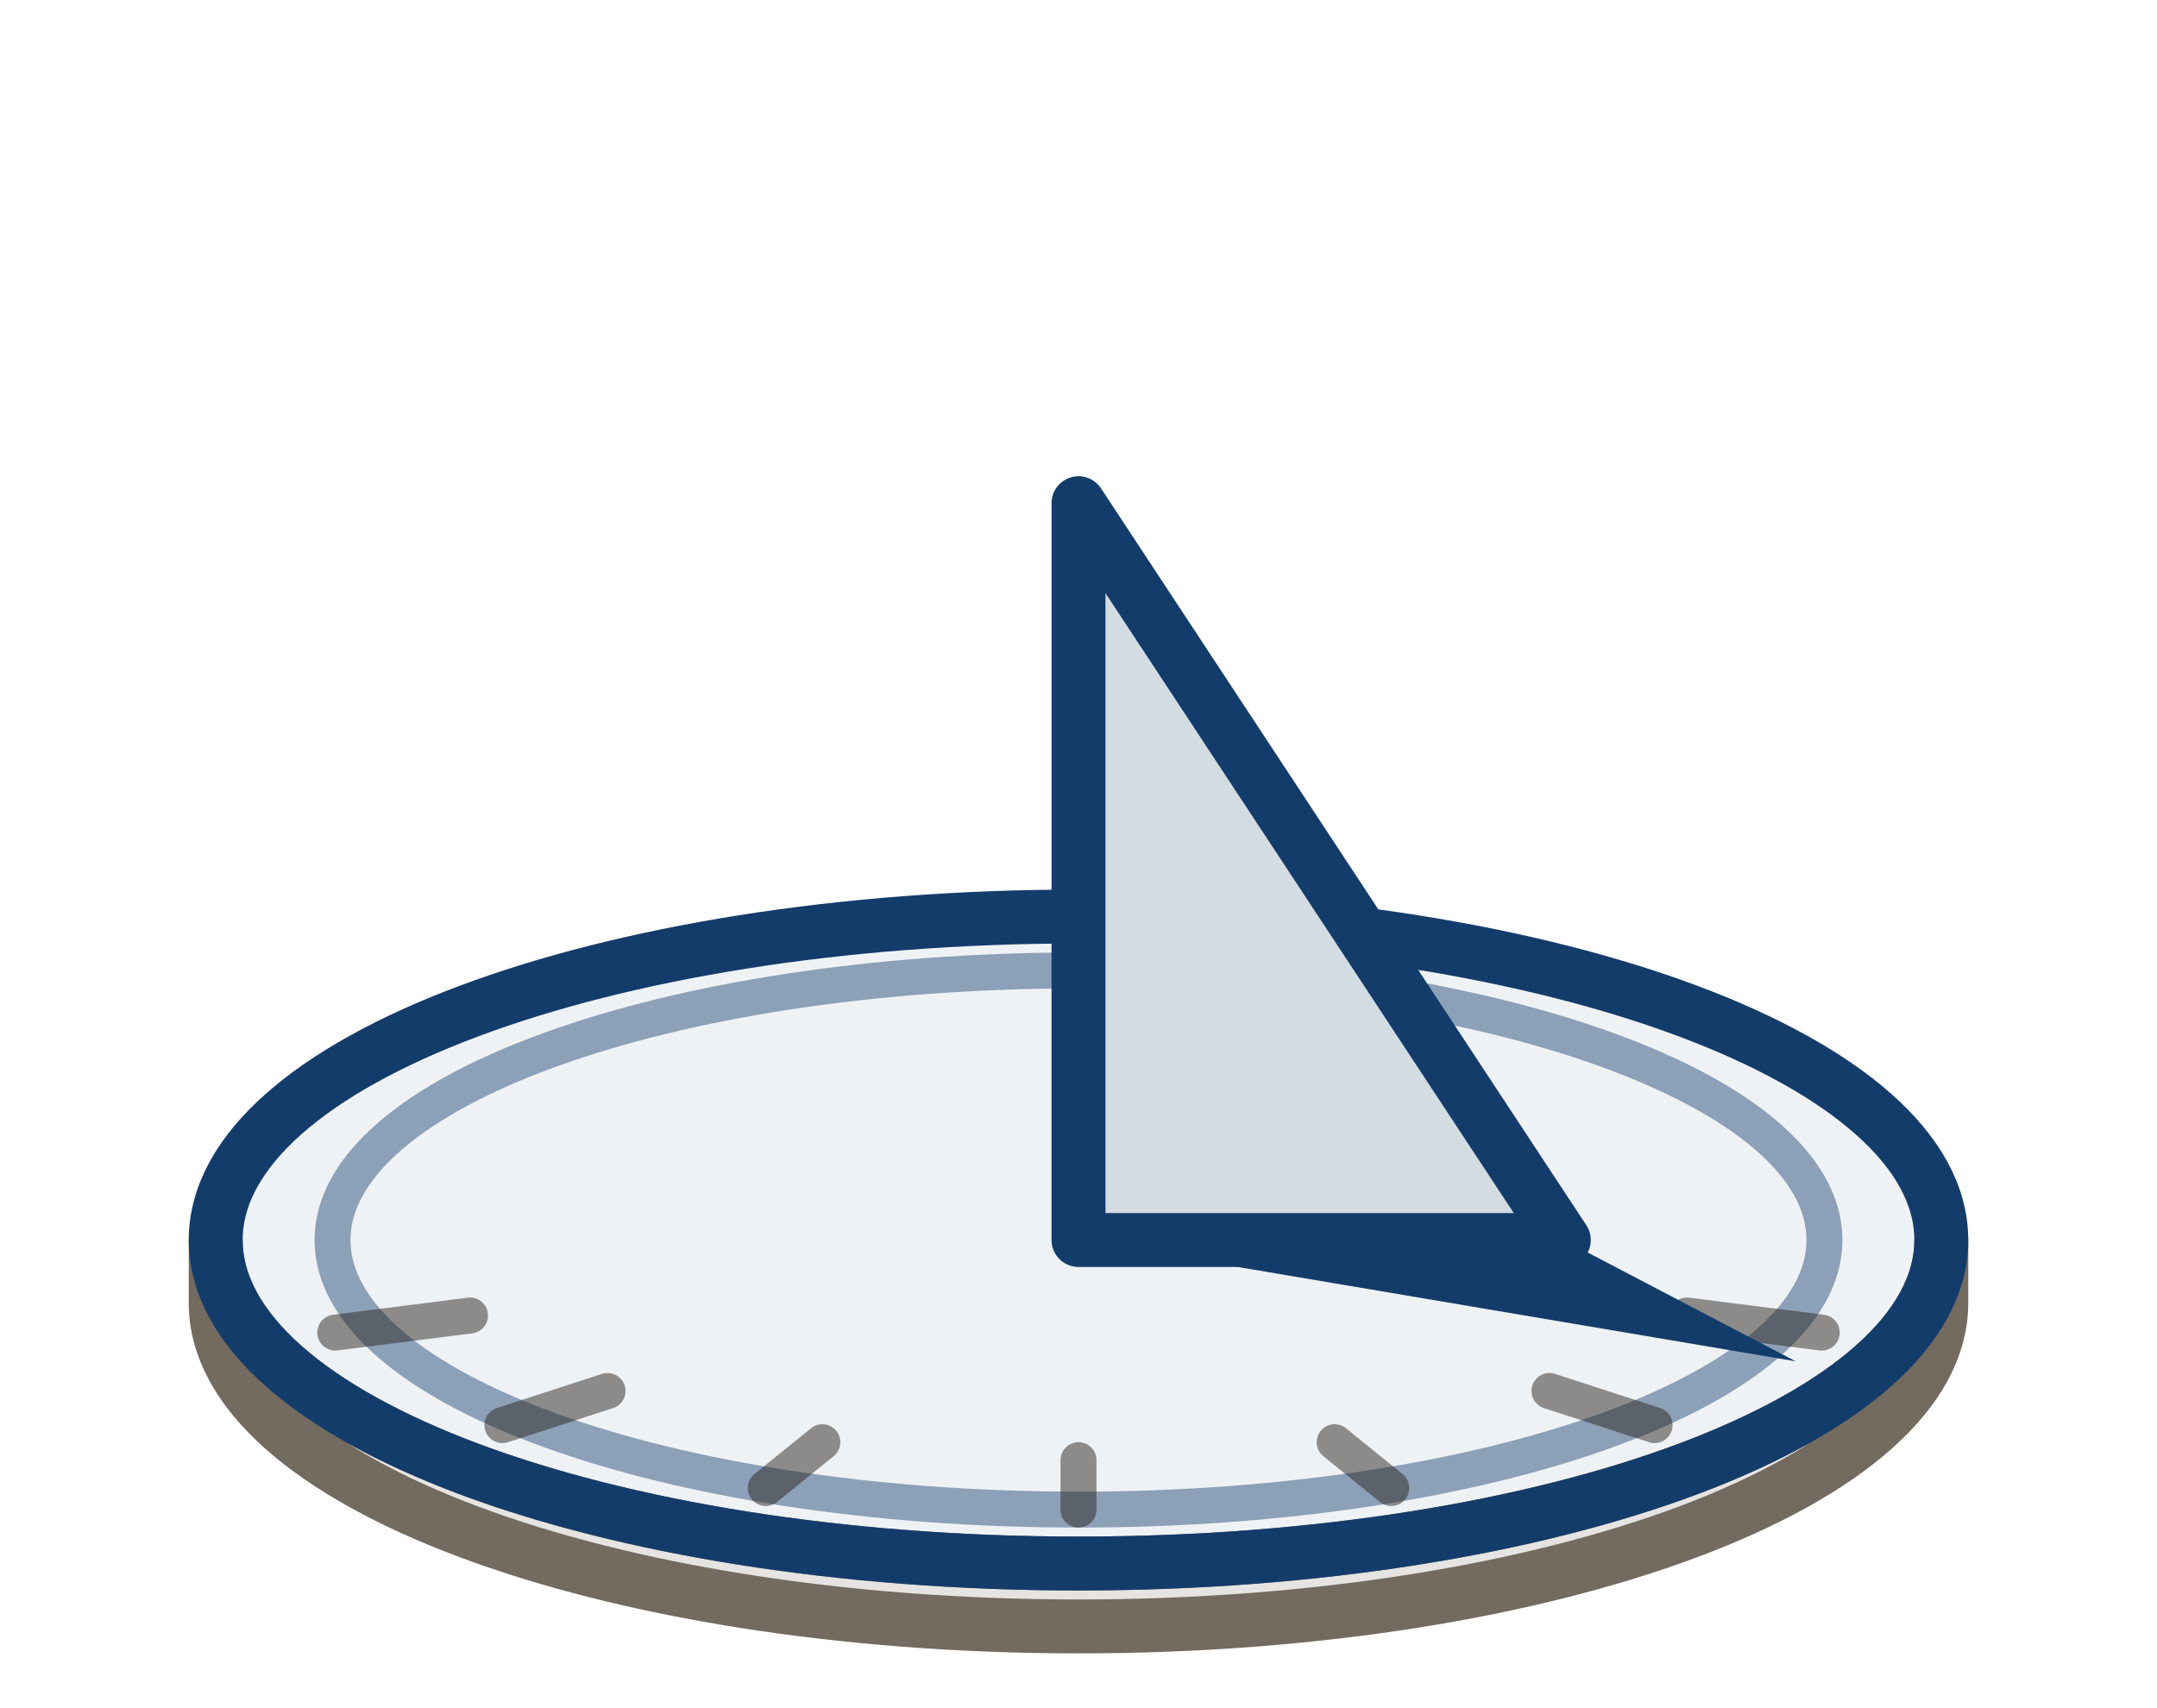
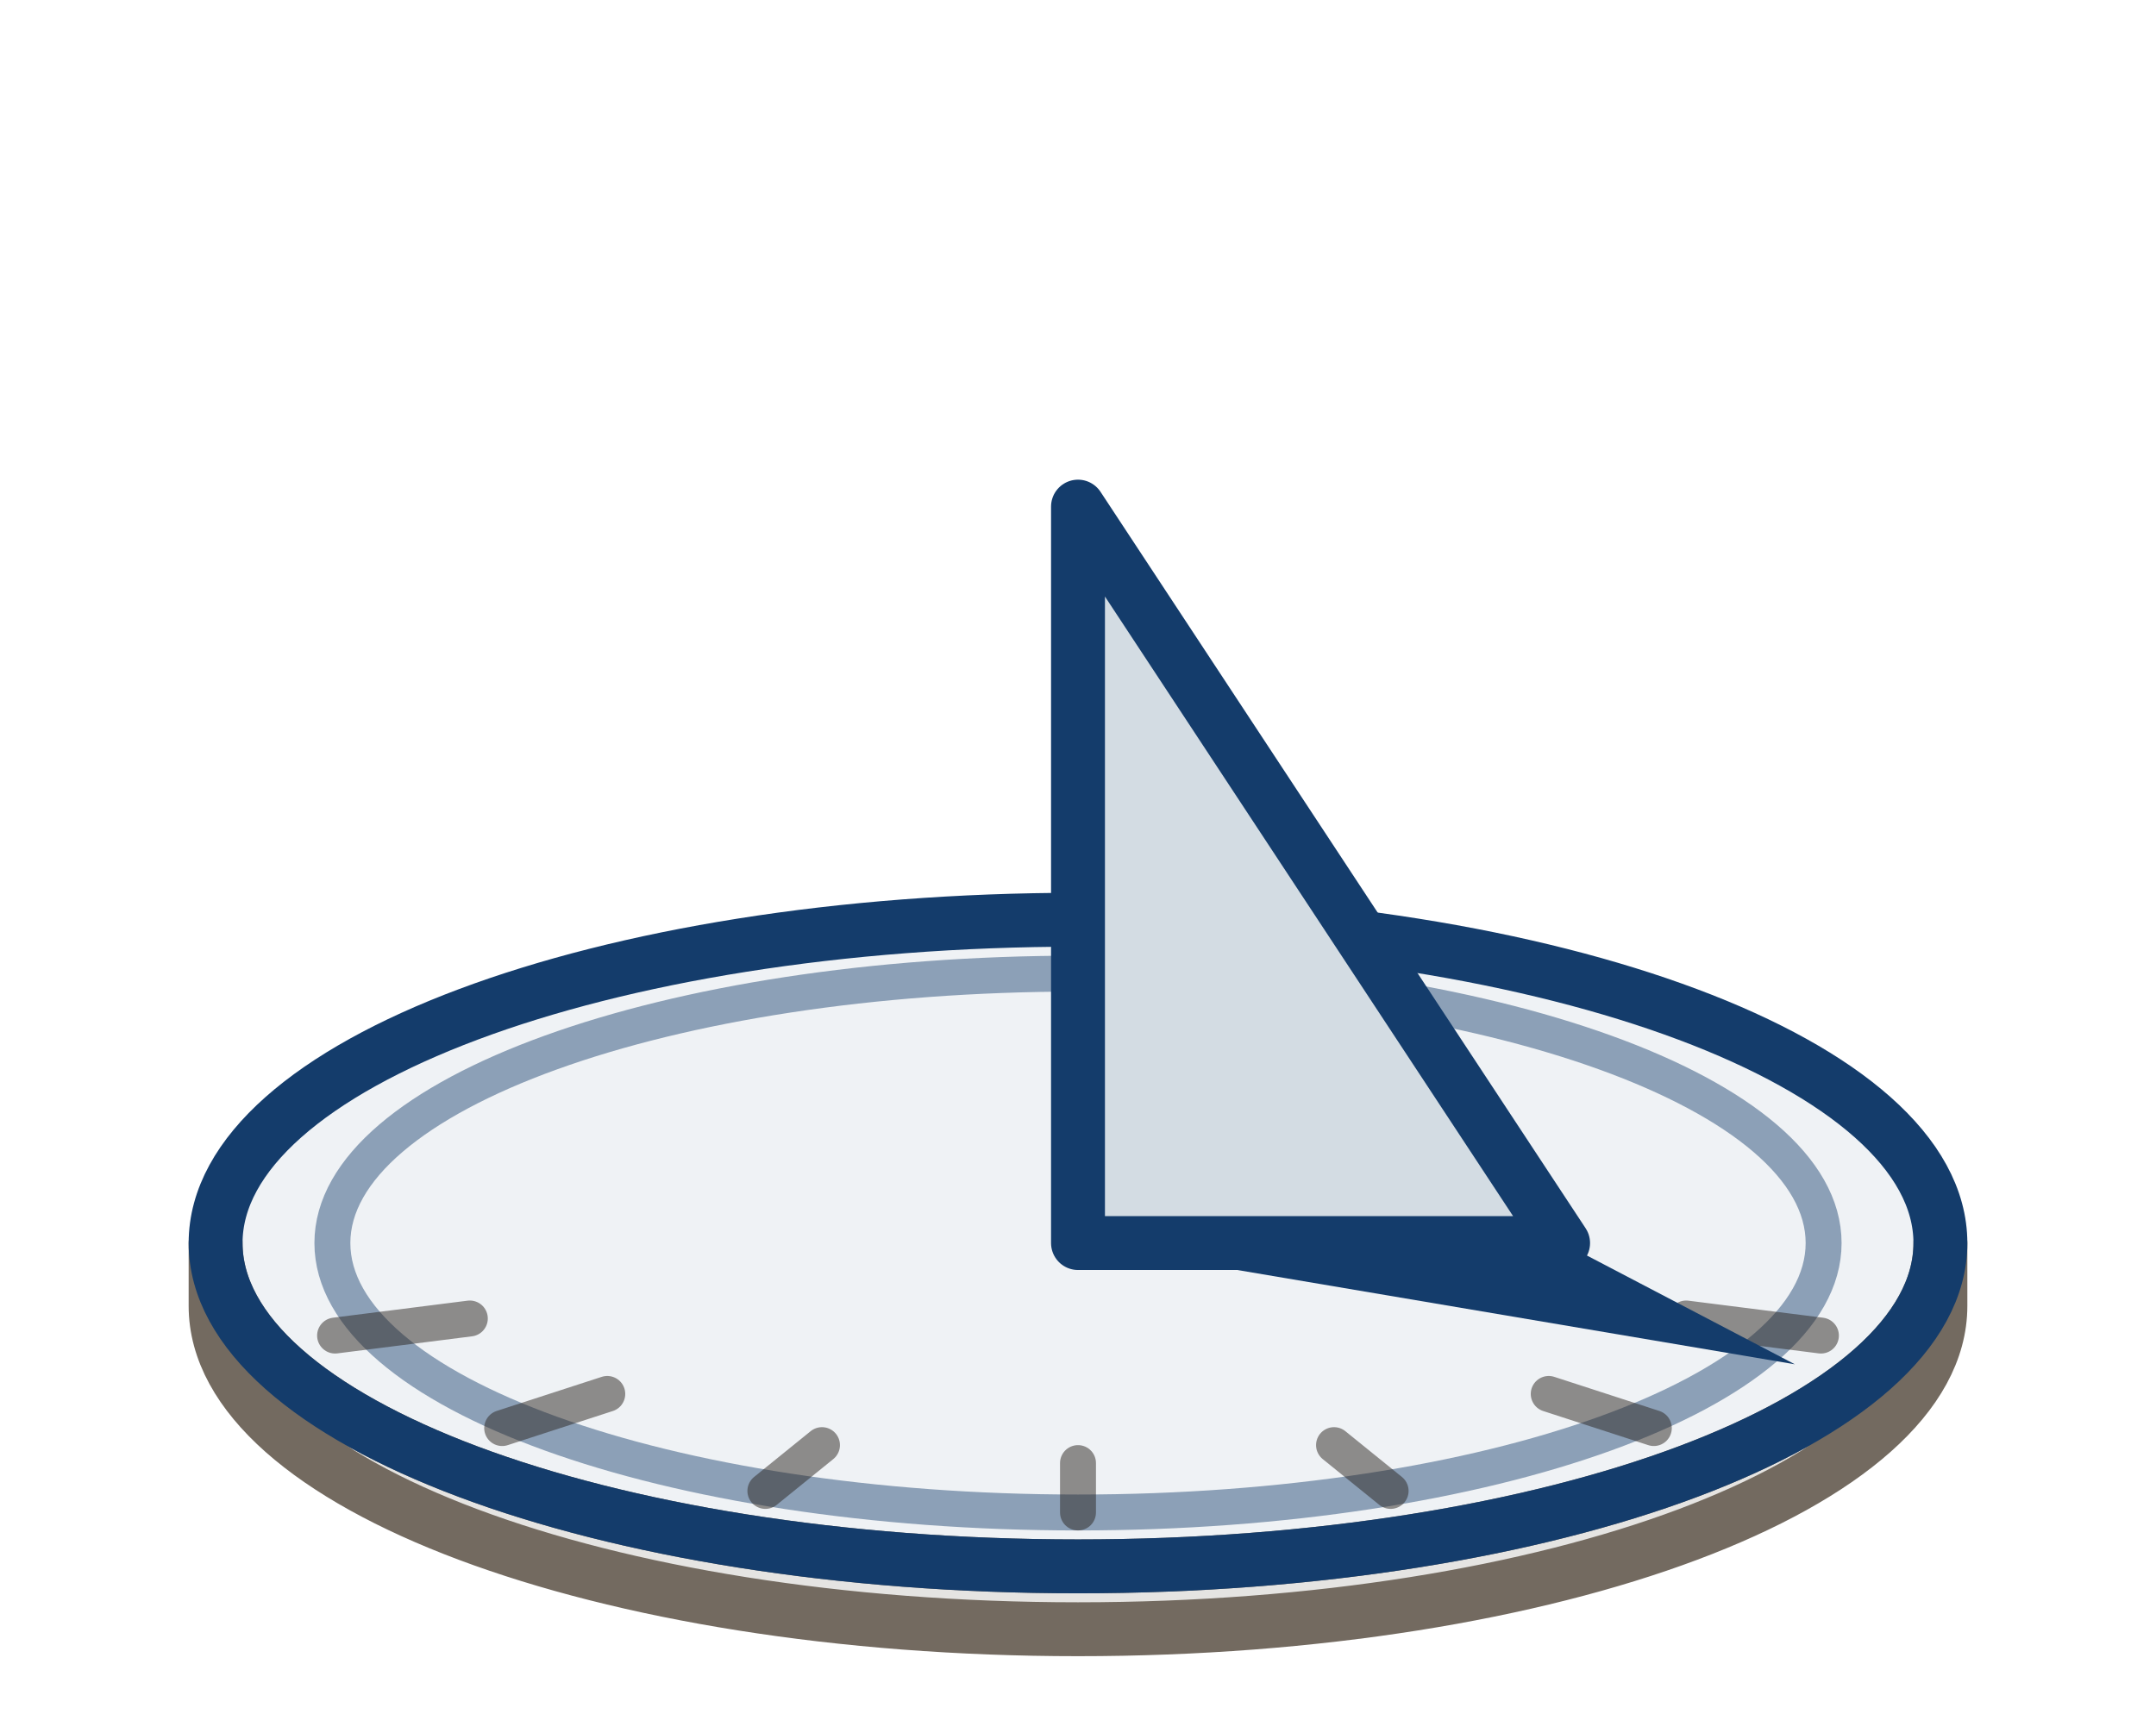
- <svg xmlns="http://www.w3.org/2000/svg" width="240" height="190" viewBox="0 0 240 190">
+ <svg xmlns="http://www.w3.org/2000/svg" width="122" height="97" viewBox="0 0 240 190">
  <path d="M24 138 A96 36 0 0 0 216 138 L216 145 A96 36 0 0 1 24 145 Z" fill="#736A60" fill-opacity="0.18" stroke="#736A60" stroke-width="6" stroke-linejoin="round" />
  <ellipse cx="120" cy="138" rx="96" ry="36" fill="#143C6B" fill-opacity="0.07" stroke="#143C6B" stroke-width="6" />
  <ellipse cx="120" cy="138" rx="83" ry="30" fill="none" stroke="#143C6B" stroke-opacity="0.45" stroke-width="4" />
  <g stroke="#2A2520" stroke-opacity="0.5" stroke-width="4" stroke-linecap="round">
    <line x1="202.7" y1="148.3" x2="187.7" y2="146.4" />
    <line x1="184.1" y1="158.6" x2="172.4" y2="154.8" />
    <line x1="154.8" y1="165.6" x2="148.5" y2="160.5" />
    <line x1="120" y1="168" x2="120" y2="162.5" />
    <line x1="85.2" y1="165.6" x2="91.5" y2="160.5" />
    <line x1="55.9" y1="158.6" x2="67.6" y2="154.8" />
    <line x1="37.3" y1="148.3" x2="52.3" y2="146.4" />
  </g>
  <path d="M120 138 L174 138 L199.8 151.5 Z" fill="#143C6B">
    <animate attributeName="d" values="M120 138 L174 138 L199.8 151.5 Z;M120 138 L174 138 L186.2 159.1 Z;M120 138 L174 138 L167.3 165.0 Z;M120 138 L174 138 L144.6 168.7 Z;M120 138 L174 138 L120.0 170.0 Z;M120 138 L174 138 L95.4 168.7 Z;M120 138 L174 138 L72.7 165.0 Z;M120 138 L174 138 L53.8 159.1 Z;M120 138 L174 138 L40.2 151.5 Z" dur="11s" repeatCount="indefinite" />
  </path>
  <path d="M120 138 L120 56 L174 138 Z" fill="#D3DCE3" stroke="#143C6B" stroke-width="6" stroke-linejoin="round" />
</svg>
